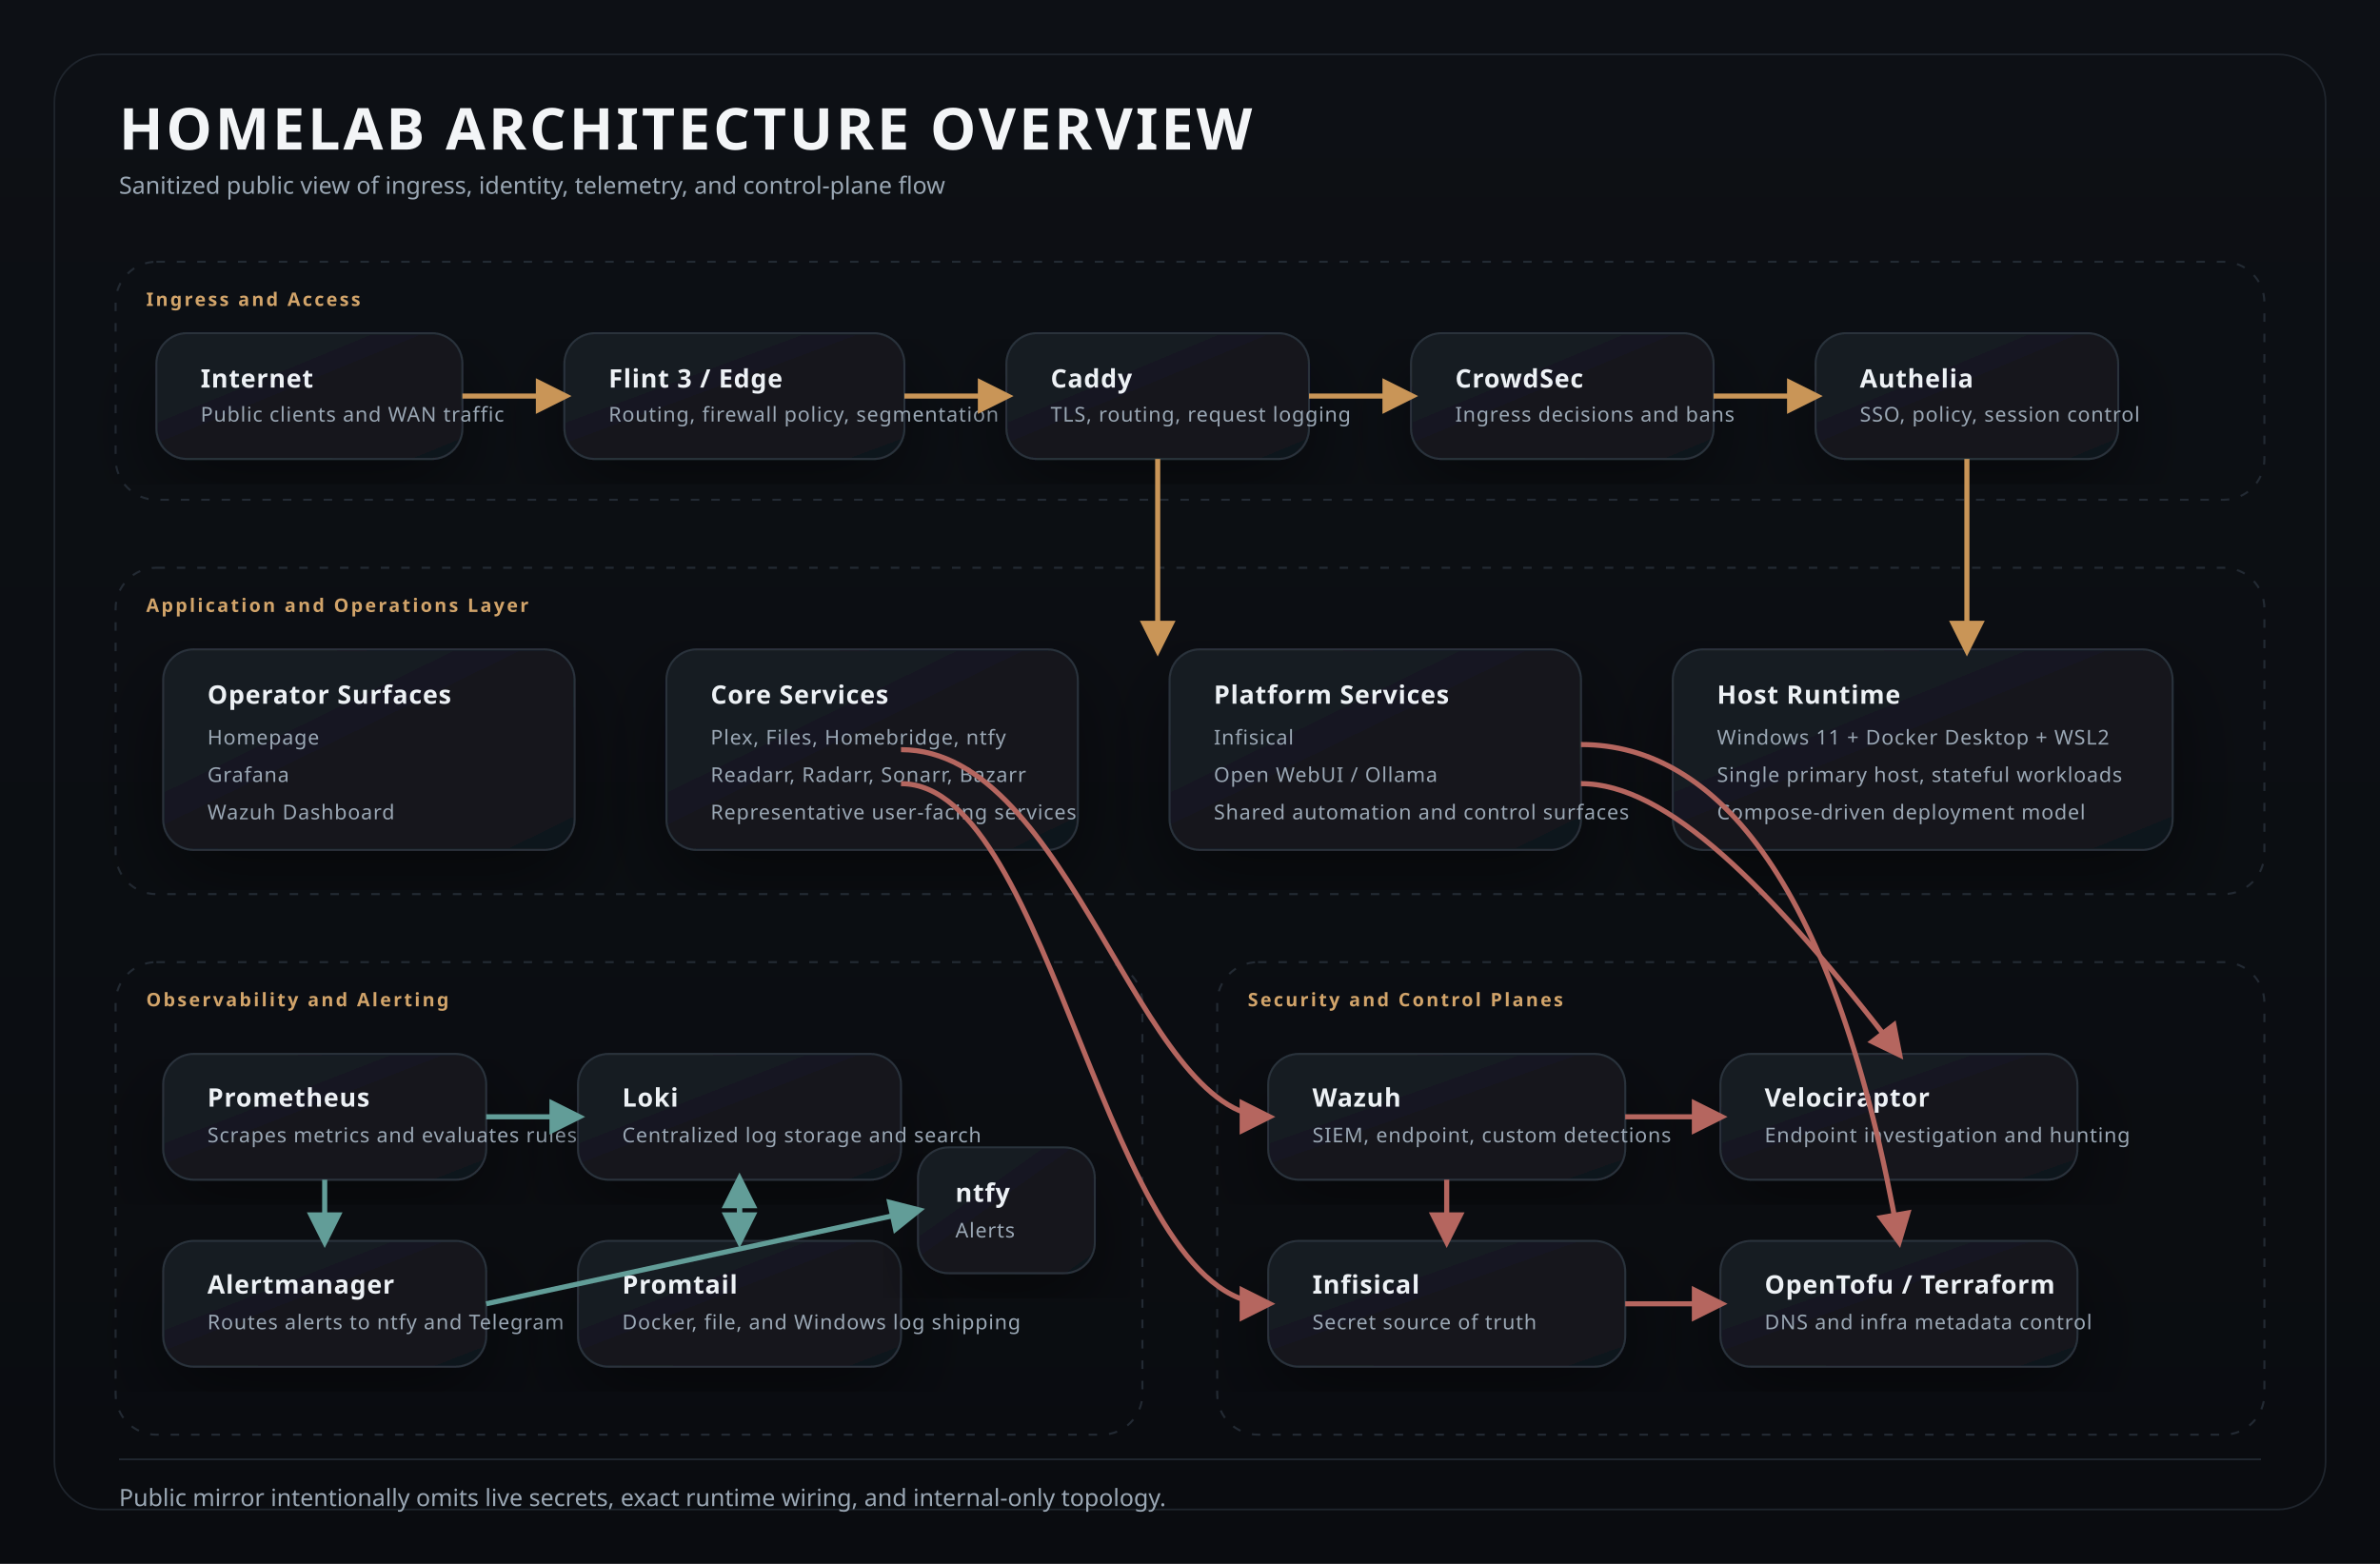
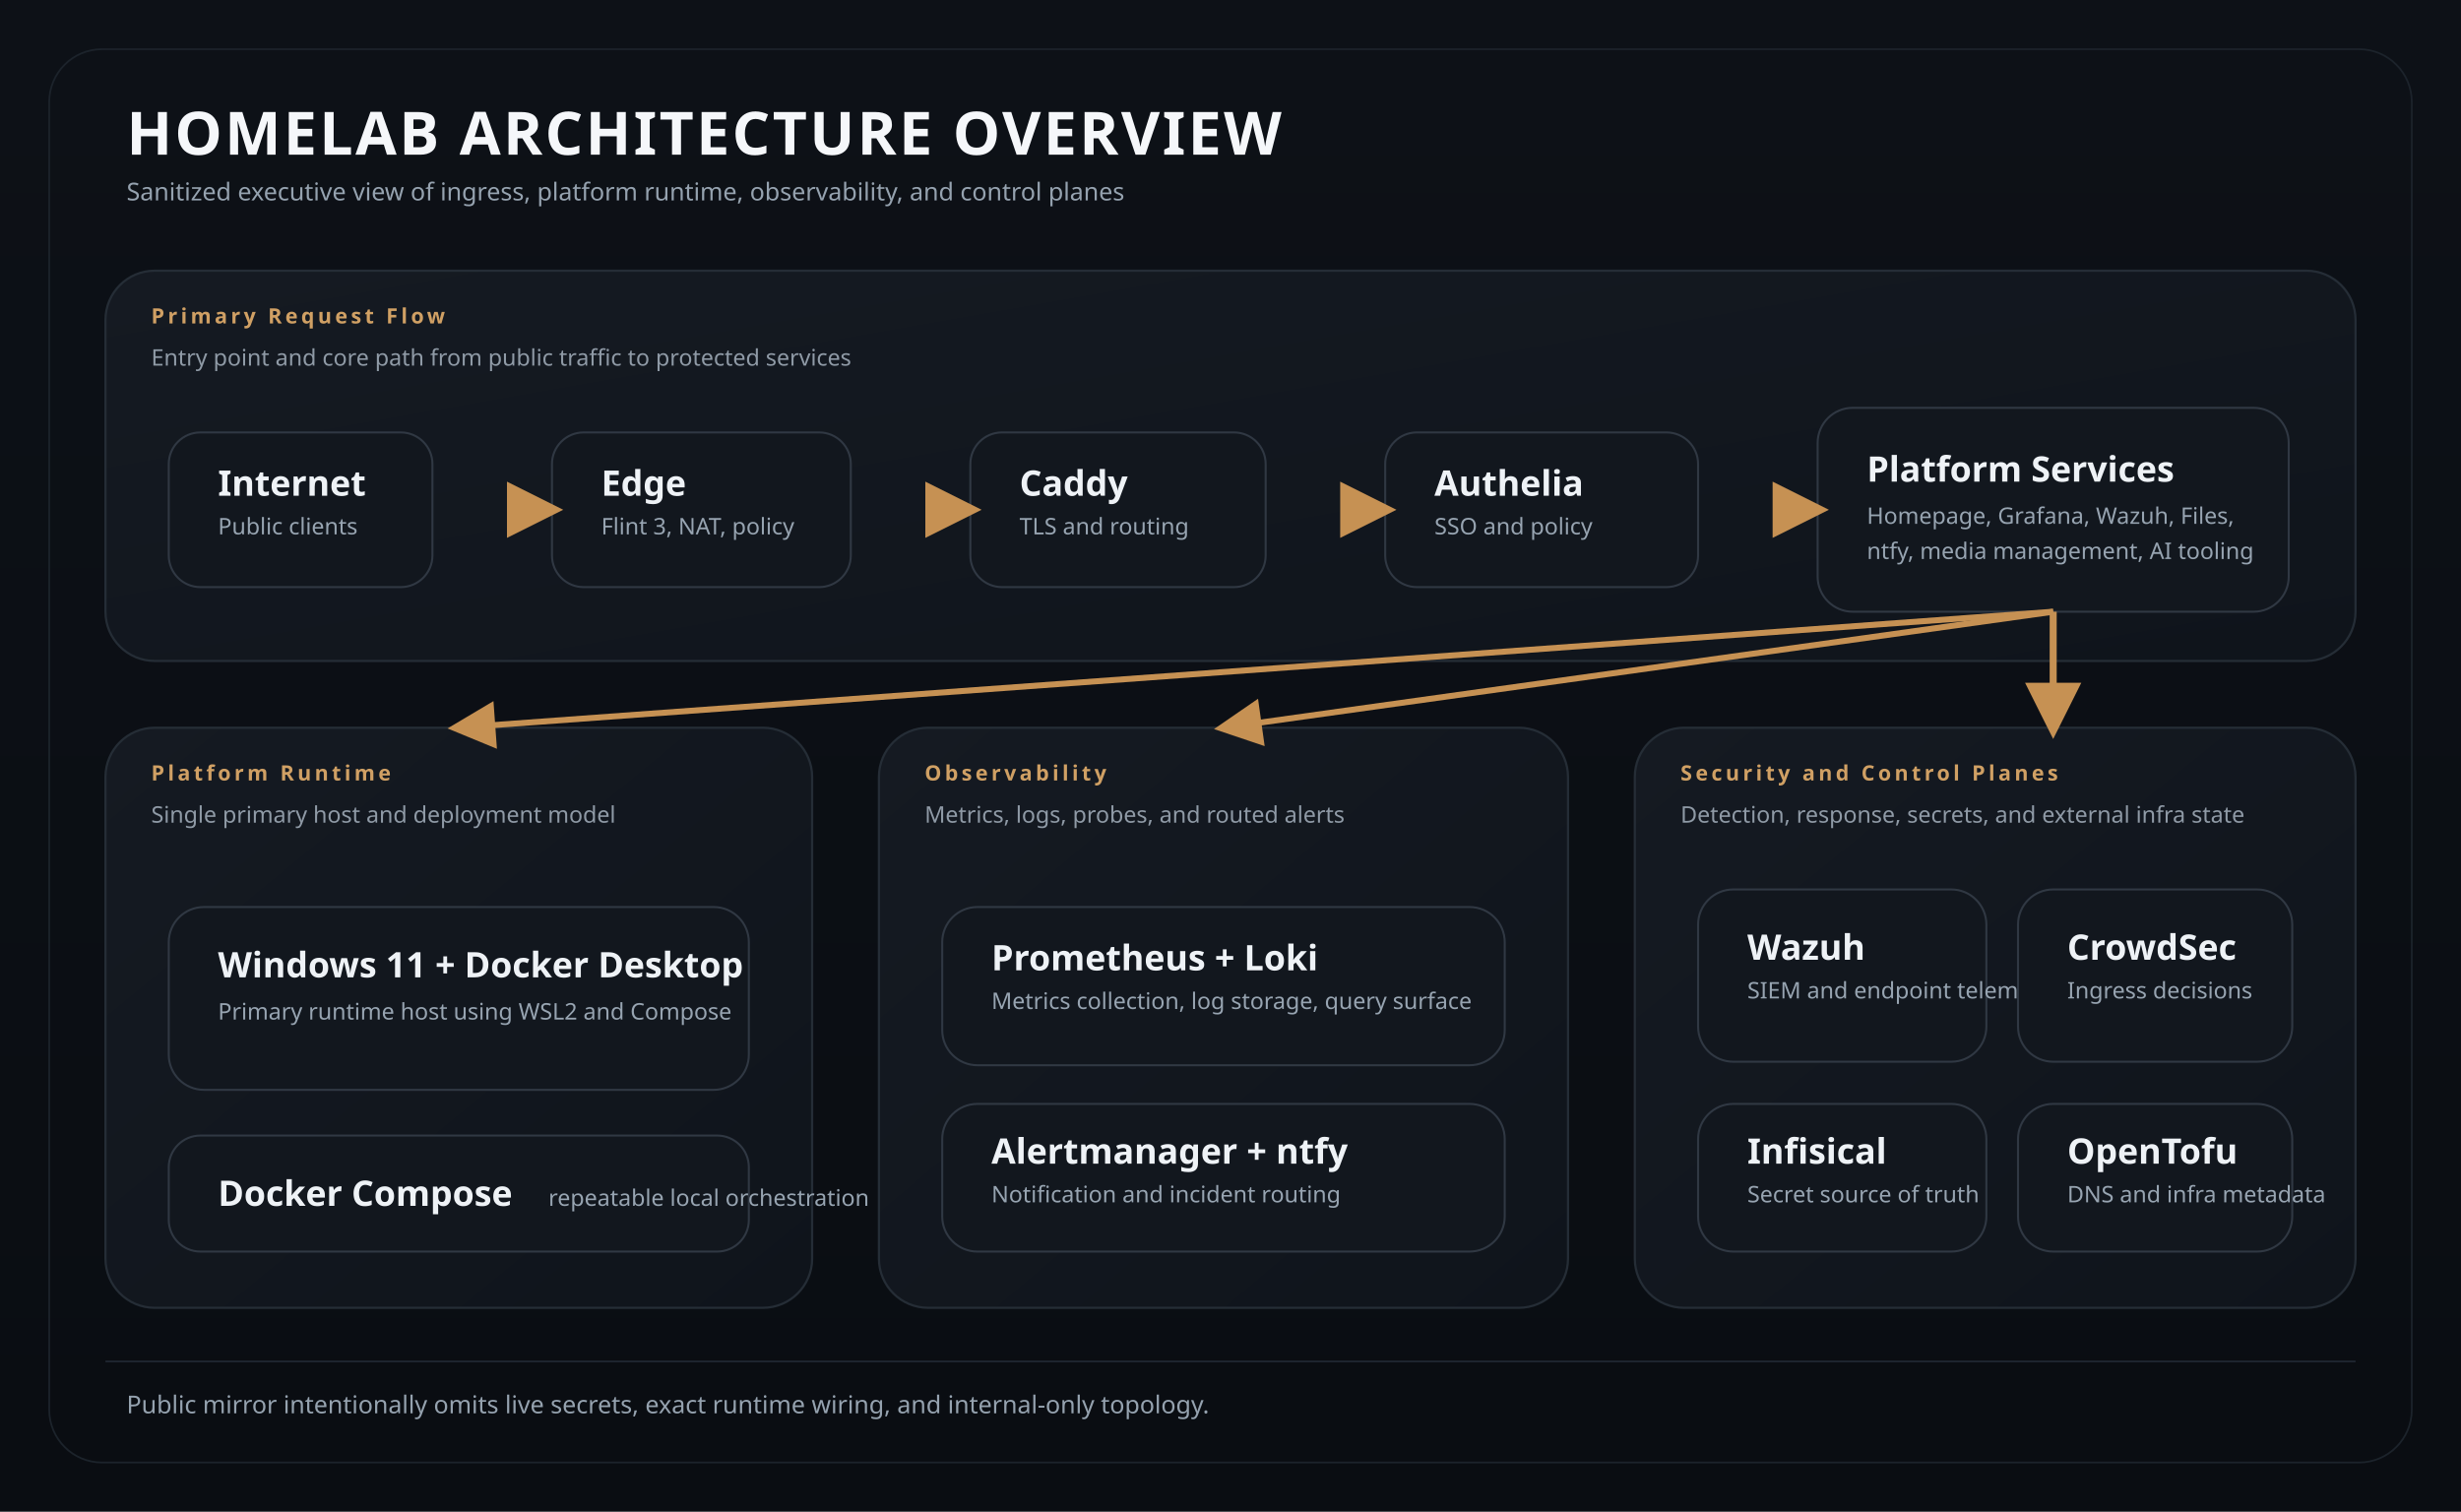
- <svg xmlns="http://www.w3.org/2000/svg" viewBox="0 0 1400 920" role="img" aria-labelledby="title desc">
+ <svg xmlns="http://www.w3.org/2000/svg" viewBox="0 0 1400 860" role="img" aria-labelledby="title desc">
  <defs>
    <linearGradient id="bg" x1="0" y1="0" x2="0" y2="1">
-       <stop offset="0%" stop-color="#0d1015" />
-       <stop offset="100%" stop-color="#0a0c10" />
+       <stop offset="0%" stop-color="#0d1117" />
+       <stop offset="100%" stop-color="#0a0d12" />
    </linearGradient>
-     <linearGradient id="panel" x1="0" y1="0" x2="1" y2="1">
-       <stop offset="0%" stop-color="#171c23" />
-       <stop offset="100%" stop-color="#11151b" />
+     <linearGradient id="zoneFill" x1="0" y1="0" x2="1" y2="1">
+       <stop offset="0%" stop-color="#151a22" />
+       <stop offset="100%" stop-color="#0f141b" />
    </linearGradient>
-     <linearGradient id="signal" x1="0" y1="0" x2="1" y2="1">
-       <stop offset="0%" stop-color="#d2a46a" />
-       <stop offset="100%" stop-color="#9f7847" />
+     <linearGradient id="flow" x1="0" y1="0" x2="1" y2="0">
+       <stop offset="0%" stop-color="#d0a064" />
+       <stop offset="100%" stop-color="#9d7441" />
    </linearGradient>
-     <linearGradient id="teal" x1="0" y1="0" x2="1" y2="1">
-       <stop offset="0%" stop-color="#79b8b2" />
-       <stop offset="100%" stop-color="#4b807b" />
-     </linearGradient>
-     <linearGradient id="red" x1="0" y1="0" x2="1" y2="1">
-       <stop offset="0%" stop-color="#d47a72" />
-       <stop offset="100%" stop-color="#995650" />
-     </linearGradient>
-     <filter id="shadow" x="-20%" y="-20%" width="140%" height="140%">
-       <feDropShadow dx="0" dy="18" stdDeviation="24" flood-color="#000000" flood-opacity="0.45" />
-     </filter>
-     <marker id="arrowAmber" viewBox="0 0 10 10" refX="8" refY="5" markerWidth="7" markerHeight="7" orient="auto-start-reverse">
-       <path d="M 0 0 L 10 5 L 0 10 z" fill="#c99557" />
-     </marker>
-     <marker id="arrowTeal" viewBox="0 0 10 10" refX="8" refY="5" markerWidth="7" markerHeight="7" orient="auto-start-reverse">
-       <path d="M 0 0 L 10 5 L 0 10 z" fill="#629d98" />
-     </marker>
-     <marker id="arrowRed" viewBox="0 0 10 10" refX="8" refY="5" markerWidth="7" markerHeight="7" orient="auto-start-reverse">
-       <path d="M 0 0 L 10 5 L 0 10 z" fill="#b5665f" />
+     <marker id="arrow" viewBox="0 0 10 10" refX="8" refY="5" markerWidth="8" markerHeight="8" orient="auto-start-reverse">
+       <path d="M 0 0 L 10 5 L 0 10 z" fill="#c69153" />
    </marker>
    <style>
-       .label{font:600 15px 'IBM Plex Sans', 'Segoe UI', sans-serif; fill:#edf1f5; letter-spacing:.03em}
-       .muted{font:500 12px 'IBM Plex Sans', 'Segoe UI', sans-serif; fill:#9aa7b4; letter-spacing:.04em}
-       .tiny{font:600 11px 'IBM Plex Sans', 'Segoe UI', sans-serif; fill:#d2a46a; letter-spacing:.12em; text-transform:uppercase}
-       .title{font:700 34px 'IBM Plex Sans Condensed', 'Segoe UI', sans-serif; fill:#f3f5f7; letter-spacing:.05em}
-       .subtitle{font:500 14px 'IBM Plex Sans', 'Segoe UI', sans-serif; fill:#9aa7b4}
-       .panel{fill:url(#panel); stroke:#29313b; stroke-width:1.2; rx:18}
-       .zone{fill:none; stroke:#232a33; stroke-width:1.2; stroke-dasharray:5 7; rx:24}
+       .title { font: 700 34px 'IBM Plex Sans Condensed', 'Segoe UI', sans-serif; fill: #f5f7fa; letter-spacing: .04em; }
+       .subtitle { font: 500 14px 'IBM Plex Sans', 'Segoe UI', sans-serif; fill: #95a2af; }
+       .zone-title { font: 700 12px 'IBM Plex Sans', 'Segoe UI', sans-serif; fill: #d0a064; letter-spacing: .16em; text-transform: uppercase; }
+       .node-title { font: 650 20px 'IBM Plex Sans', 'Segoe UI', sans-serif; fill: #eef2f6; }
+       .node-copy { font: 500 13px 'IBM Plex Sans', 'Segoe UI', sans-serif; fill: #97a4b1; }
+       .zone-copy { font: 500 13px 'IBM Plex Sans', 'Segoe UI', sans-serif; fill: #8f9aa6; }
+       .zone { fill: url(#zoneFill); stroke: #252d36; stroke-width: 1.25; }
+       .node { fill: #12171e; stroke: #303843; stroke-width: 1.15; }
    </style>
  </defs>
-   <rect width="1400" height="920" fill="url(#bg)" />
-   <rect x="32" y="32" width="1336" height="856" rx="28" fill="none" stroke="#1f252d" />
-   <text x="70" y="88" class="title">HOMELAB ARCHITECTURE OVERVIEW</text>
-   <text x="70" y="114" class="subtitle">Sanitized public view of ingress, identity, telemetry, and control-plane flow</text>
-   <rect x="68" y="154" width="1264" height="140" class="zone" />
-   <text x="86" y="180" class="tiny">Ingress and Access</text>
-   <rect x="92" y="196" width="180" height="74" class="panel" filter="url(#shadow)" />
-   <text x="118" y="228" class="label">Internet</text>
-   <text x="118" y="248" class="muted">Public clients and WAN traffic</text>
-   <rect x="332" y="196" width="200" height="74" class="panel" filter="url(#shadow)" />
-   <text x="358" y="228" class="label">Flint 3 / Edge</text>
-   <text x="358" y="248" class="muted">Routing, firewall policy, segmentation</text>
-   <rect x="592" y="196" width="178" height="74" class="panel" filter="url(#shadow)" />
-   <text x="618" y="228" class="label">Caddy</text>
-   <text x="618" y="248" class="muted">TLS, routing, request logging</text>
-   <rect x="830" y="196" width="178" height="74" class="panel" filter="url(#shadow)" />
-   <text x="856" y="228" class="label">CrowdSec</text>
-   <text x="856" y="248" class="muted">Ingress decisions and bans</text>
-   <rect x="1068" y="196" width="178" height="74" class="panel" filter="url(#shadow)" />
-   <text x="1094" y="228" class="label">Authelia</text>
-   <text x="1094" y="248" class="muted">SSO, policy, session control</text>
-   <line x1="272" y1="233" x2="332" y2="233" stroke="#c99557" stroke-width="3" marker-end="url(#arrowAmber)" />
-   <line x1="532" y1="233" x2="592" y2="233" stroke="#c99557" stroke-width="3" marker-end="url(#arrowAmber)" />
-   <line x1="770" y1="233" x2="830" y2="233" stroke="#c99557" stroke-width="3" marker-end="url(#arrowAmber)" />
-   <line x1="1008" y1="233" x2="1068" y2="233" stroke="#c99557" stroke-width="3" marker-end="url(#arrowAmber)" />
-   <rect x="68" y="334" width="1264" height="192" class="zone" />
-   <text x="86" y="360" class="tiny">Application and Operations Layer</text>
-   <rect x="96" y="382" width="242" height="118" class="panel" filter="url(#shadow)" />
-   <text x="122" y="414" class="label">Operator Surfaces</text>
-   <text x="122" y="438" class="muted">Homepage</text>
-   <text x="122" y="460" class="muted">Grafana</text>
-   <text x="122" y="482" class="muted">Wazuh Dashboard</text>
-   <rect x="392" y="382" width="242" height="118" class="panel" filter="url(#shadow)" />
-   <text x="418" y="414" class="label">Core Services</text>
-   <text x="418" y="438" class="muted">Plex, Files, Homebridge, ntfy</text>
-   <text x="418" y="460" class="muted">Readarr, Radarr, Sonarr, Bazarr</text>
-   <text x="418" y="482" class="muted">Representative user-facing services</text>
-   <rect x="688" y="382" width="242" height="118" class="panel" filter="url(#shadow)" />
-   <text x="714" y="414" class="label">Platform Services</text>
-   <text x="714" y="438" class="muted">Infisical</text>
-   <text x="714" y="460" class="muted">Open WebUI / Ollama</text>
-   <text x="714" y="482" class="muted">Shared automation and control surfaces</text>
-   <rect x="984" y="382" width="294" height="118" class="panel" filter="url(#shadow)" />
-   <text x="1010" y="414" class="label">Host Runtime</text>
-   <text x="1010" y="438" class="muted">Windows 11 + Docker Desktop + WSL2</text>
-   <text x="1010" y="460" class="muted">Single primary host, stateful workloads</text>
-   <text x="1010" y="482" class="muted">Compose-driven deployment model</text>
-   <line x1="1157" y1="270" x2="1157" y2="382" stroke="#c99557" stroke-width="3" marker-end="url(#arrowAmber)" />
-   <line x1="681" y1="270" x2="681" y2="382" stroke="#c99557" stroke-width="3" marker-end="url(#arrowAmber)" />
-   <rect x="68" y="566" width="604" height="278" class="zone" />
-   <text x="86" y="592" class="tiny">Observability and Alerting</text>
-   <rect x="96" y="620" width="190" height="74" class="panel" filter="url(#shadow)" />
-   <text x="122" y="651" class="label">Prometheus</text>
-   <text x="122" y="672" class="muted">Scrapes metrics and evaluates rules</text>
-   <rect x="340" y="620" width="190" height="74" class="panel" filter="url(#shadow)" />
-   <text x="366" y="651" class="label">Loki</text>
-   <text x="366" y="672" class="muted">Centralized log storage and search</text>
-   <rect x="96" y="730" width="190" height="74" class="panel" filter="url(#shadow)" />
-   <text x="122" y="761" class="label">Alertmanager</text>
-   <text x="122" y="782" class="muted">Routes alerts to ntfy and Telegram</text>
-   <rect x="340" y="730" width="190" height="74" class="panel" filter="url(#shadow)" />
-   <text x="366" y="761" class="label">Promtail</text>
-   <text x="366" y="782" class="muted">Docker, file, and Windows log shipping</text>
-   <rect x="540" y="675" width="104" height="74" class="panel" filter="url(#shadow)" />
-   <text x="562" y="707" class="label">ntfy</text>
-   <text x="562" y="728" class="muted">Alerts</text>
-   <line x1="286" y1="657" x2="340" y2="657" stroke="#629d98" stroke-width="3" marker-end="url(#arrowTeal)" />
-   <line x1="191" y1="694" x2="191" y2="730" stroke="#629d98" stroke-width="3" marker-end="url(#arrowTeal)" />
-   <line x1="435" y1="694" x2="435" y2="730" stroke="#629d98" stroke-width="3" marker-end="url(#arrowTeal)" />
-   <line x1="286" y1="767" x2="540" y2="712" stroke="#629d98" stroke-width="3" marker-end="url(#arrowTeal)" />
-   <line x1="435" y1="730" x2="435" y2="694" stroke="#629d98" stroke-width="3" marker-end="url(#arrowTeal)" />
-   <rect x="716" y="566" width="616" height="278" class="zone" />
-   <text x="734" y="592" class="tiny">Security and Control Planes</text>
-   <rect x="746" y="620" width="210" height="74" class="panel" filter="url(#shadow)" />
-   <text x="772" y="651" class="label">Wazuh</text>
-   <text x="772" y="672" class="muted">SIEM, endpoint, custom detections</text>
-   <rect x="1012" y="620" width="210" height="74" class="panel" filter="url(#shadow)" />
-   <text x="1038" y="651" class="label">Velociraptor</text>
-   <text x="1038" y="672" class="muted">Endpoint investigation and hunting</text>
-   <rect x="746" y="730" width="210" height="74" class="panel" filter="url(#shadow)" />
-   <text x="772" y="761" class="label">Infisical</text>
-   <text x="772" y="782" class="muted">Secret source of truth</text>
-   <rect x="1012" y="730" width="210" height="74" class="panel" filter="url(#shadow)" />
-   <text x="1038" y="761" class="label">OpenTofu / Terraform</text>
-   <text x="1038" y="782" class="muted">DNS and infra metadata control</text>
-   <line x1="851" y1="694" x2="851" y2="730" stroke="#b5665f" stroke-width="3" marker-end="url(#arrowRed)" />
-   <line x1="956" y1="657" x2="1012" y2="657" stroke="#b5665f" stroke-width="3" marker-end="url(#arrowRed)" />
-   <line x1="956" y1="767" x2="1012" y2="767" stroke="#b5665f" stroke-width="3" marker-end="url(#arrowRed)" />
-   <path d="M 530 441 C 630 441, 670 657, 746 657" fill="none" stroke="#b5665f" stroke-width="3" marker-end="url(#arrowRed)" />
-   <path d="M 530 461 C 620 461, 650 767, 746 767" fill="none" stroke="#b5665f" stroke-width="3" marker-end="url(#arrowRed)" />
-   <path d="M 930 461 C 980 461, 1040 520, 1117 620" fill="none" stroke="#b5665f" stroke-width="3" marker-end="url(#arrowRed)" />
-   <path d="M 930 438 C 1010 438, 1080 520, 1117 730" fill="none" stroke="#b5665f" stroke-width="3" marker-end="url(#arrowRed)" />
-   <rect x="70" y="858" width="1260" height="1" fill="#222932" />
-   <text x="70" y="886" class="subtitle">Public mirror intentionally omits live secrets, exact runtime wiring, and internal-only topology.</text>
+   <rect width="1400" height="860" fill="url(#bg)" />
+   <rect x="28" y="28" width="1344" height="804" rx="30" fill="none" stroke="#1c232b" />
+   <text x="72" y="88" class="title">HOMELAB ARCHITECTURE OVERVIEW</text>
+   <text x="72" y="114" class="subtitle">Sanitized executive view of ingress, platform runtime, observability, and control planes</text>
+   <rect x="60" y="154" width="1280" height="222" rx="28" class="zone" />
+   <text x="86" y="184" class="zone-title">Primary Request Flow</text>
+   <text x="86" y="208" class="zone-copy">Entry point and core path from public traffic to protected services</text>
+   <rect x="96" y="246" width="150" height="88" rx="18" class="node" />
+   <text x="124" y="282" class="node-title">Internet</text>
+   <text x="124" y="304" class="node-copy">Public clients</text>
+   <rect x="314" y="246" width="170" height="88" rx="18" class="node" />
+   <text x="342" y="282" class="node-title">Edge</text>
+   <text x="342" y="304" class="node-copy">Flint 3, NAT, policy</text>
+   <rect x="552" y="246" width="168" height="88" rx="18" class="node" />
+   <text x="580" y="282" class="node-title">Caddy</text>
+   <text x="580" y="304" class="node-copy">TLS and routing</text>
+   <rect x="788" y="246" width="178" height="88" rx="18" class="node" />
+   <text x="816" y="282" class="node-title">Authelia</text>
+   <text x="816" y="304" class="node-copy">SSO and policy</text>
+   <rect x="1034" y="232" width="268" height="116" rx="20" class="node" />
+   <text x="1062" y="274" class="node-title">Platform Services</text>
+   <text x="1062" y="298" class="node-copy">Homepage, Grafana, Wazuh, Files,</text>
+   <text x="1062" y="318" class="node-copy">ntfy, media management, AI tooling</text>
+   <line x1="246" y1="290" x2="314" y2="290" stroke="url(#flow)" stroke-width="4" marker-end="url(#arrow)" />
+   <line x1="484" y1="290" x2="552" y2="290" stroke="url(#flow)" stroke-width="4" marker-end="url(#arrow)" />
+   <line x1="720" y1="290" x2="788" y2="290" stroke="url(#flow)" stroke-width="4" marker-end="url(#arrow)" />
+   <line x1="966" y1="290" x2="1034" y2="290" stroke="url(#flow)" stroke-width="4" marker-end="url(#arrow)" />
+   <rect x="60" y="414" width="402" height="330" rx="28" class="zone" />
+   <text x="86" y="444" class="zone-title">Platform Runtime</text>
+   <text x="86" y="468" class="zone-copy">Single primary host and deployment model</text>
+   <rect x="96" y="516" width="330" height="104" rx="20" class="node" />
+   <text x="124" y="556" class="node-title">Windows 11 + Docker Desktop</text>
+   <text x="124" y="580" class="node-copy">Primary runtime host using WSL2 and Compose</text>
+   <rect x="96" y="646" width="330" height="66" rx="18" class="node" />
+   <text x="124" y="686" class="node-title">Docker Compose</text>
+   <text x="312" y="686" class="node-copy">repeatable local orchestration</text>
+   <rect x="500" y="414" width="392" height="330" rx="28" class="zone" />
+   <text x="526" y="444" class="zone-title">Observability</text>
+   <text x="526" y="468" class="zone-copy">Metrics, logs, probes, and routed alerts</text>
+   <rect x="536" y="516" width="320" height="90" rx="20" class="node" />
+   <text x="564" y="552" class="node-title">Prometheus + Loki</text>
+   <text x="564" y="574" class="node-copy">Metrics collection, log storage, query surface</text>
+   <rect x="536" y="628" width="320" height="84" rx="20" class="node" />
+   <text x="564" y="662" class="node-title">Alertmanager + ntfy</text>
+   <text x="564" y="684" class="node-copy">Notification and incident routing</text>
+   <rect x="930" y="414" width="410" height="330" rx="28" class="zone" />
+   <text x="956" y="444" class="zone-title">Security and Control Planes</text>
+   <text x="956" y="468" class="zone-copy">Detection, response, secrets, and external infra state</text>
+   <rect x="966" y="506" width="164" height="98" rx="20" class="node" />
+   <text x="994" y="546" class="node-title">Wazuh</text>
+   <text x="994" y="568" class="node-copy">SIEM and endpoint telemetry</text>
+   <rect x="1148" y="506" width="156" height="98" rx="20" class="node" />
+   <text x="1176" y="546" class="node-title">CrowdSec</text>
+   <text x="1176" y="568" class="node-copy">Ingress decisions</text>
+   <rect x="966" y="628" width="164" height="84" rx="20" class="node" />
+   <text x="994" y="662" class="node-title">Infisical</text>
+   <text x="994" y="684" class="node-copy">Secret source of truth</text>
+   <rect x="1148" y="628" width="156" height="84" rx="20" class="node" />
+   <text x="1176" y="662" class="node-title">OpenTofu</text>
+   <text x="1176" y="684" class="node-copy">DNS and infra metadata</text>
+   <line x1="1168" y1="348" x2="1168" y2="414" stroke="#c69153" stroke-width="4" marker-end="url(#arrow)" />
+   <line x1="1168" y1="348" x2="696" y2="414" stroke="#c69153" stroke-width="3.4" marker-end="url(#arrow)" />
+   <line x1="1168" y1="348" x2="260" y2="414" stroke="#c69153" stroke-width="3.4" marker-end="url(#arrow)" />
+   <rect x="60" y="774" width="1280" height="1" fill="#202731" />
+   <text x="72" y="804" class="subtitle">Public mirror intentionally omits live secrets, exact runtime wiring, and internal-only topology.</text>
</svg>
